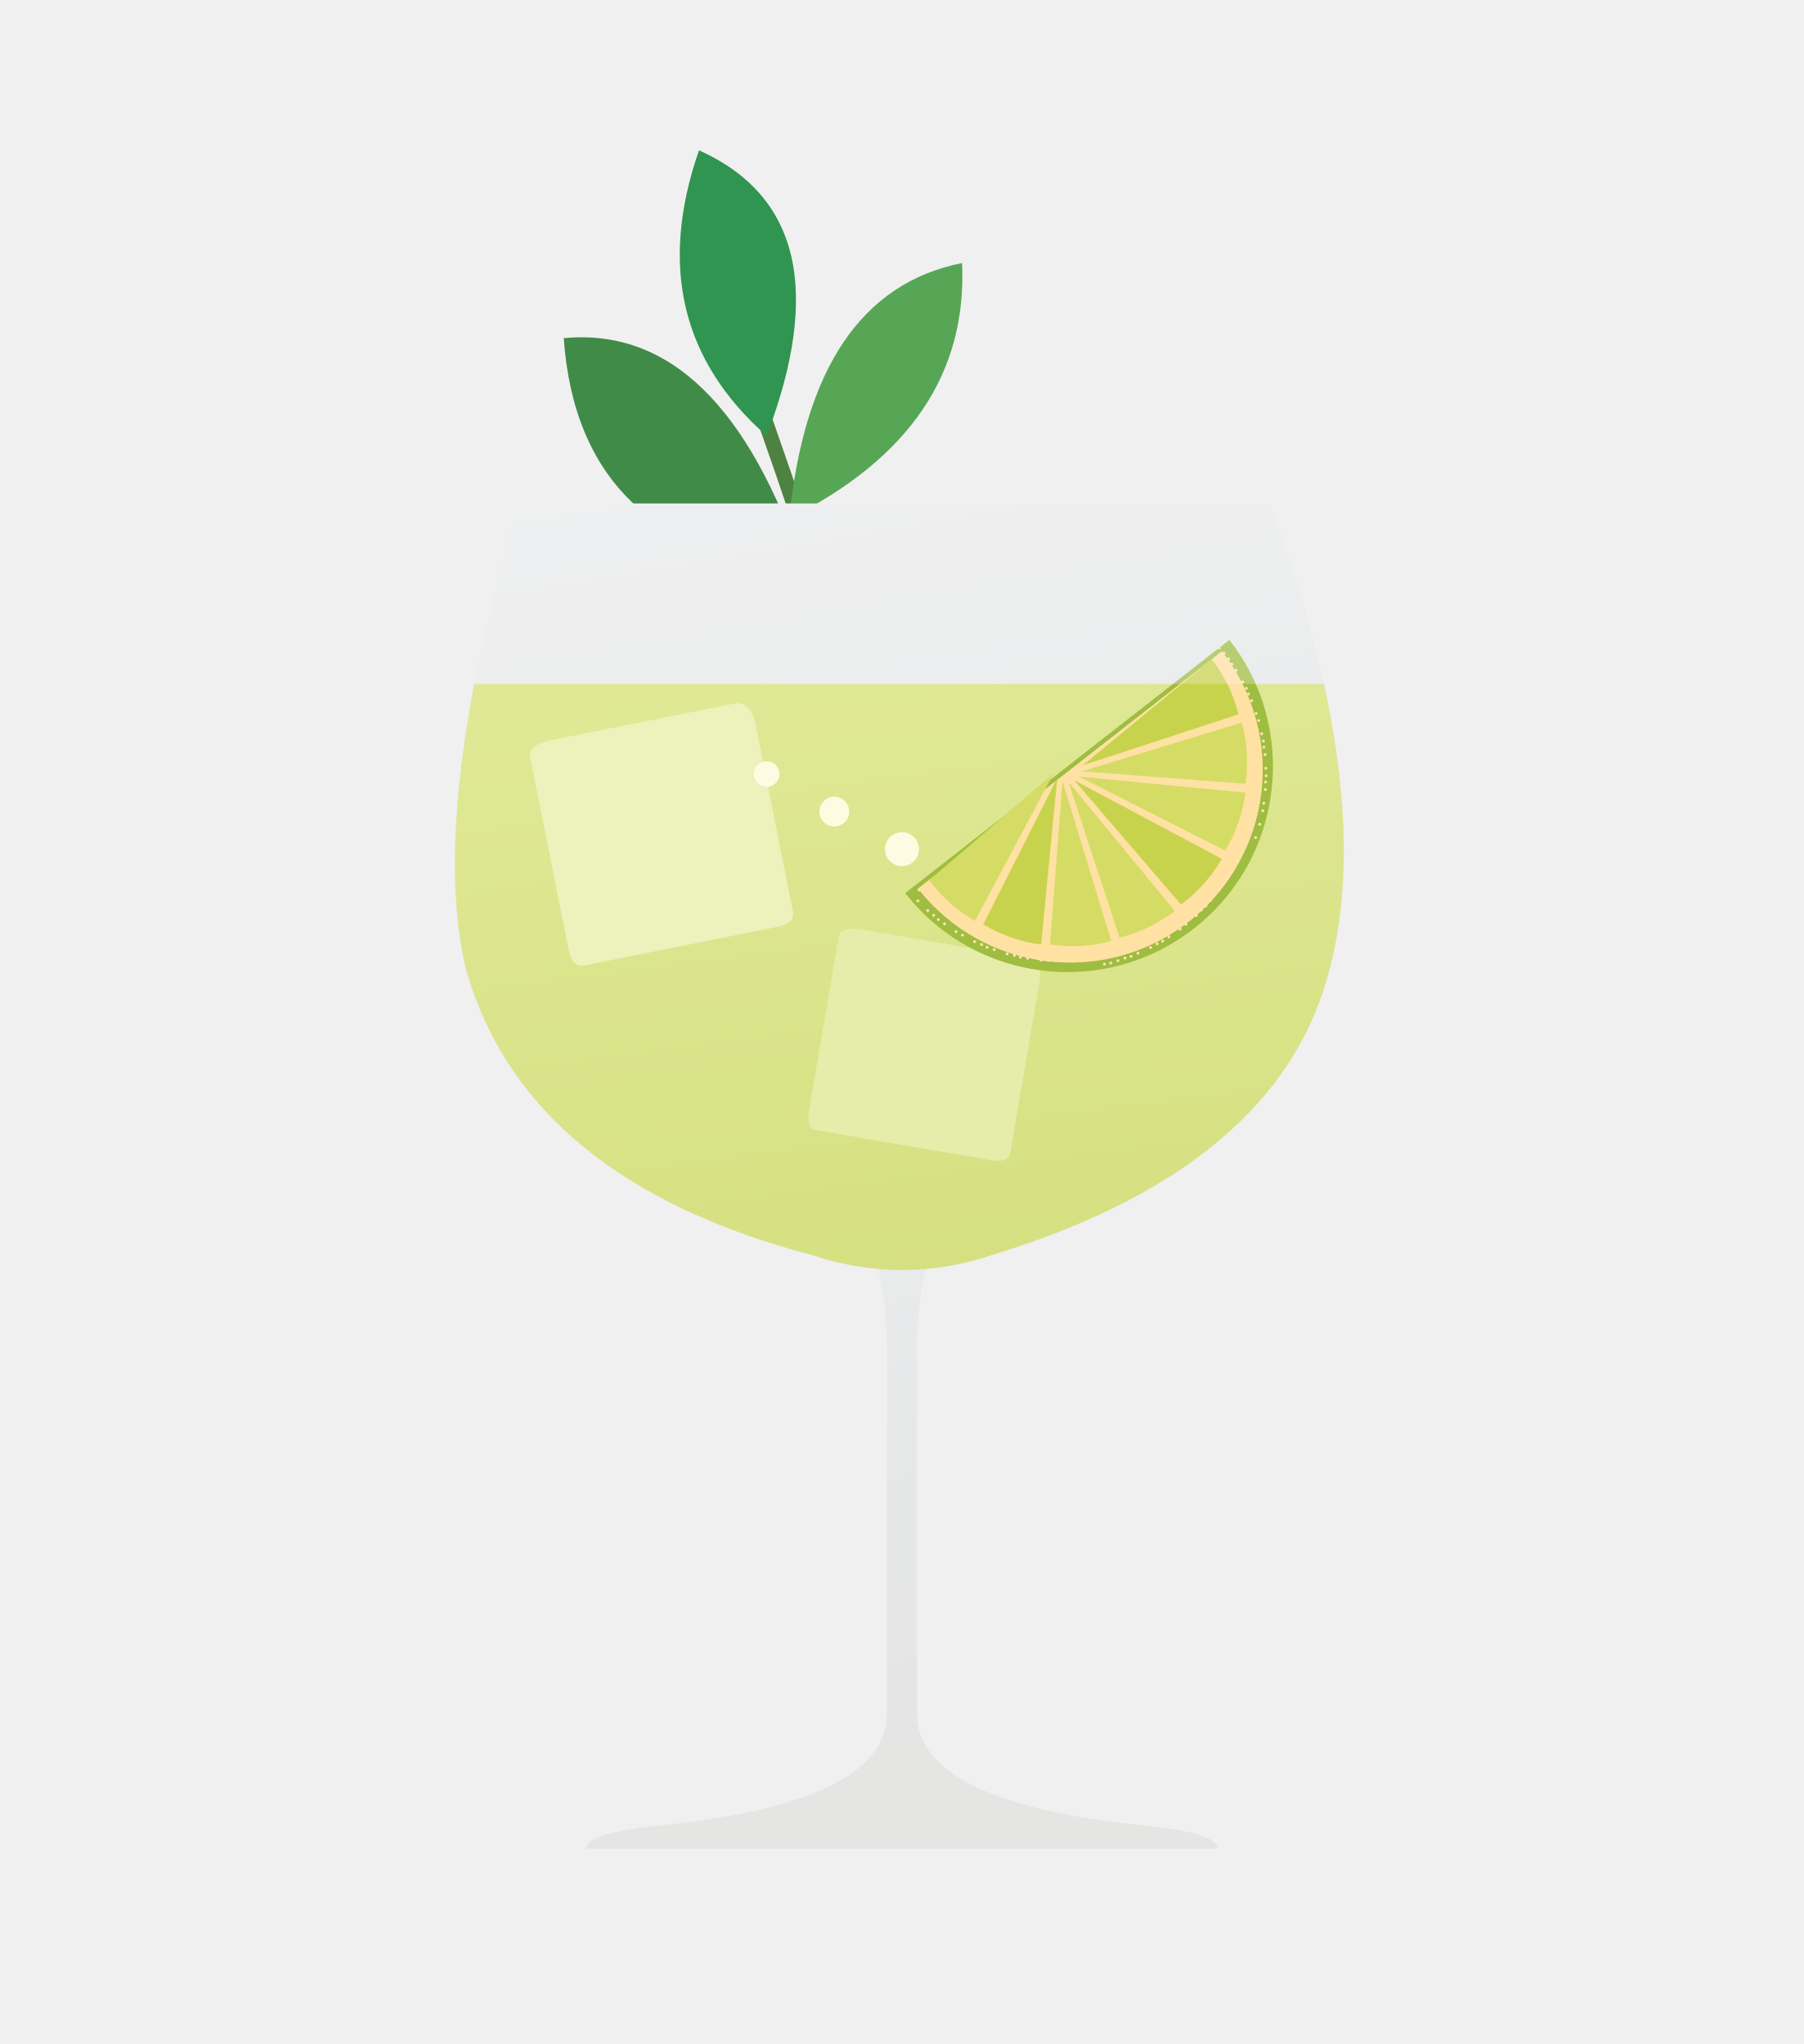
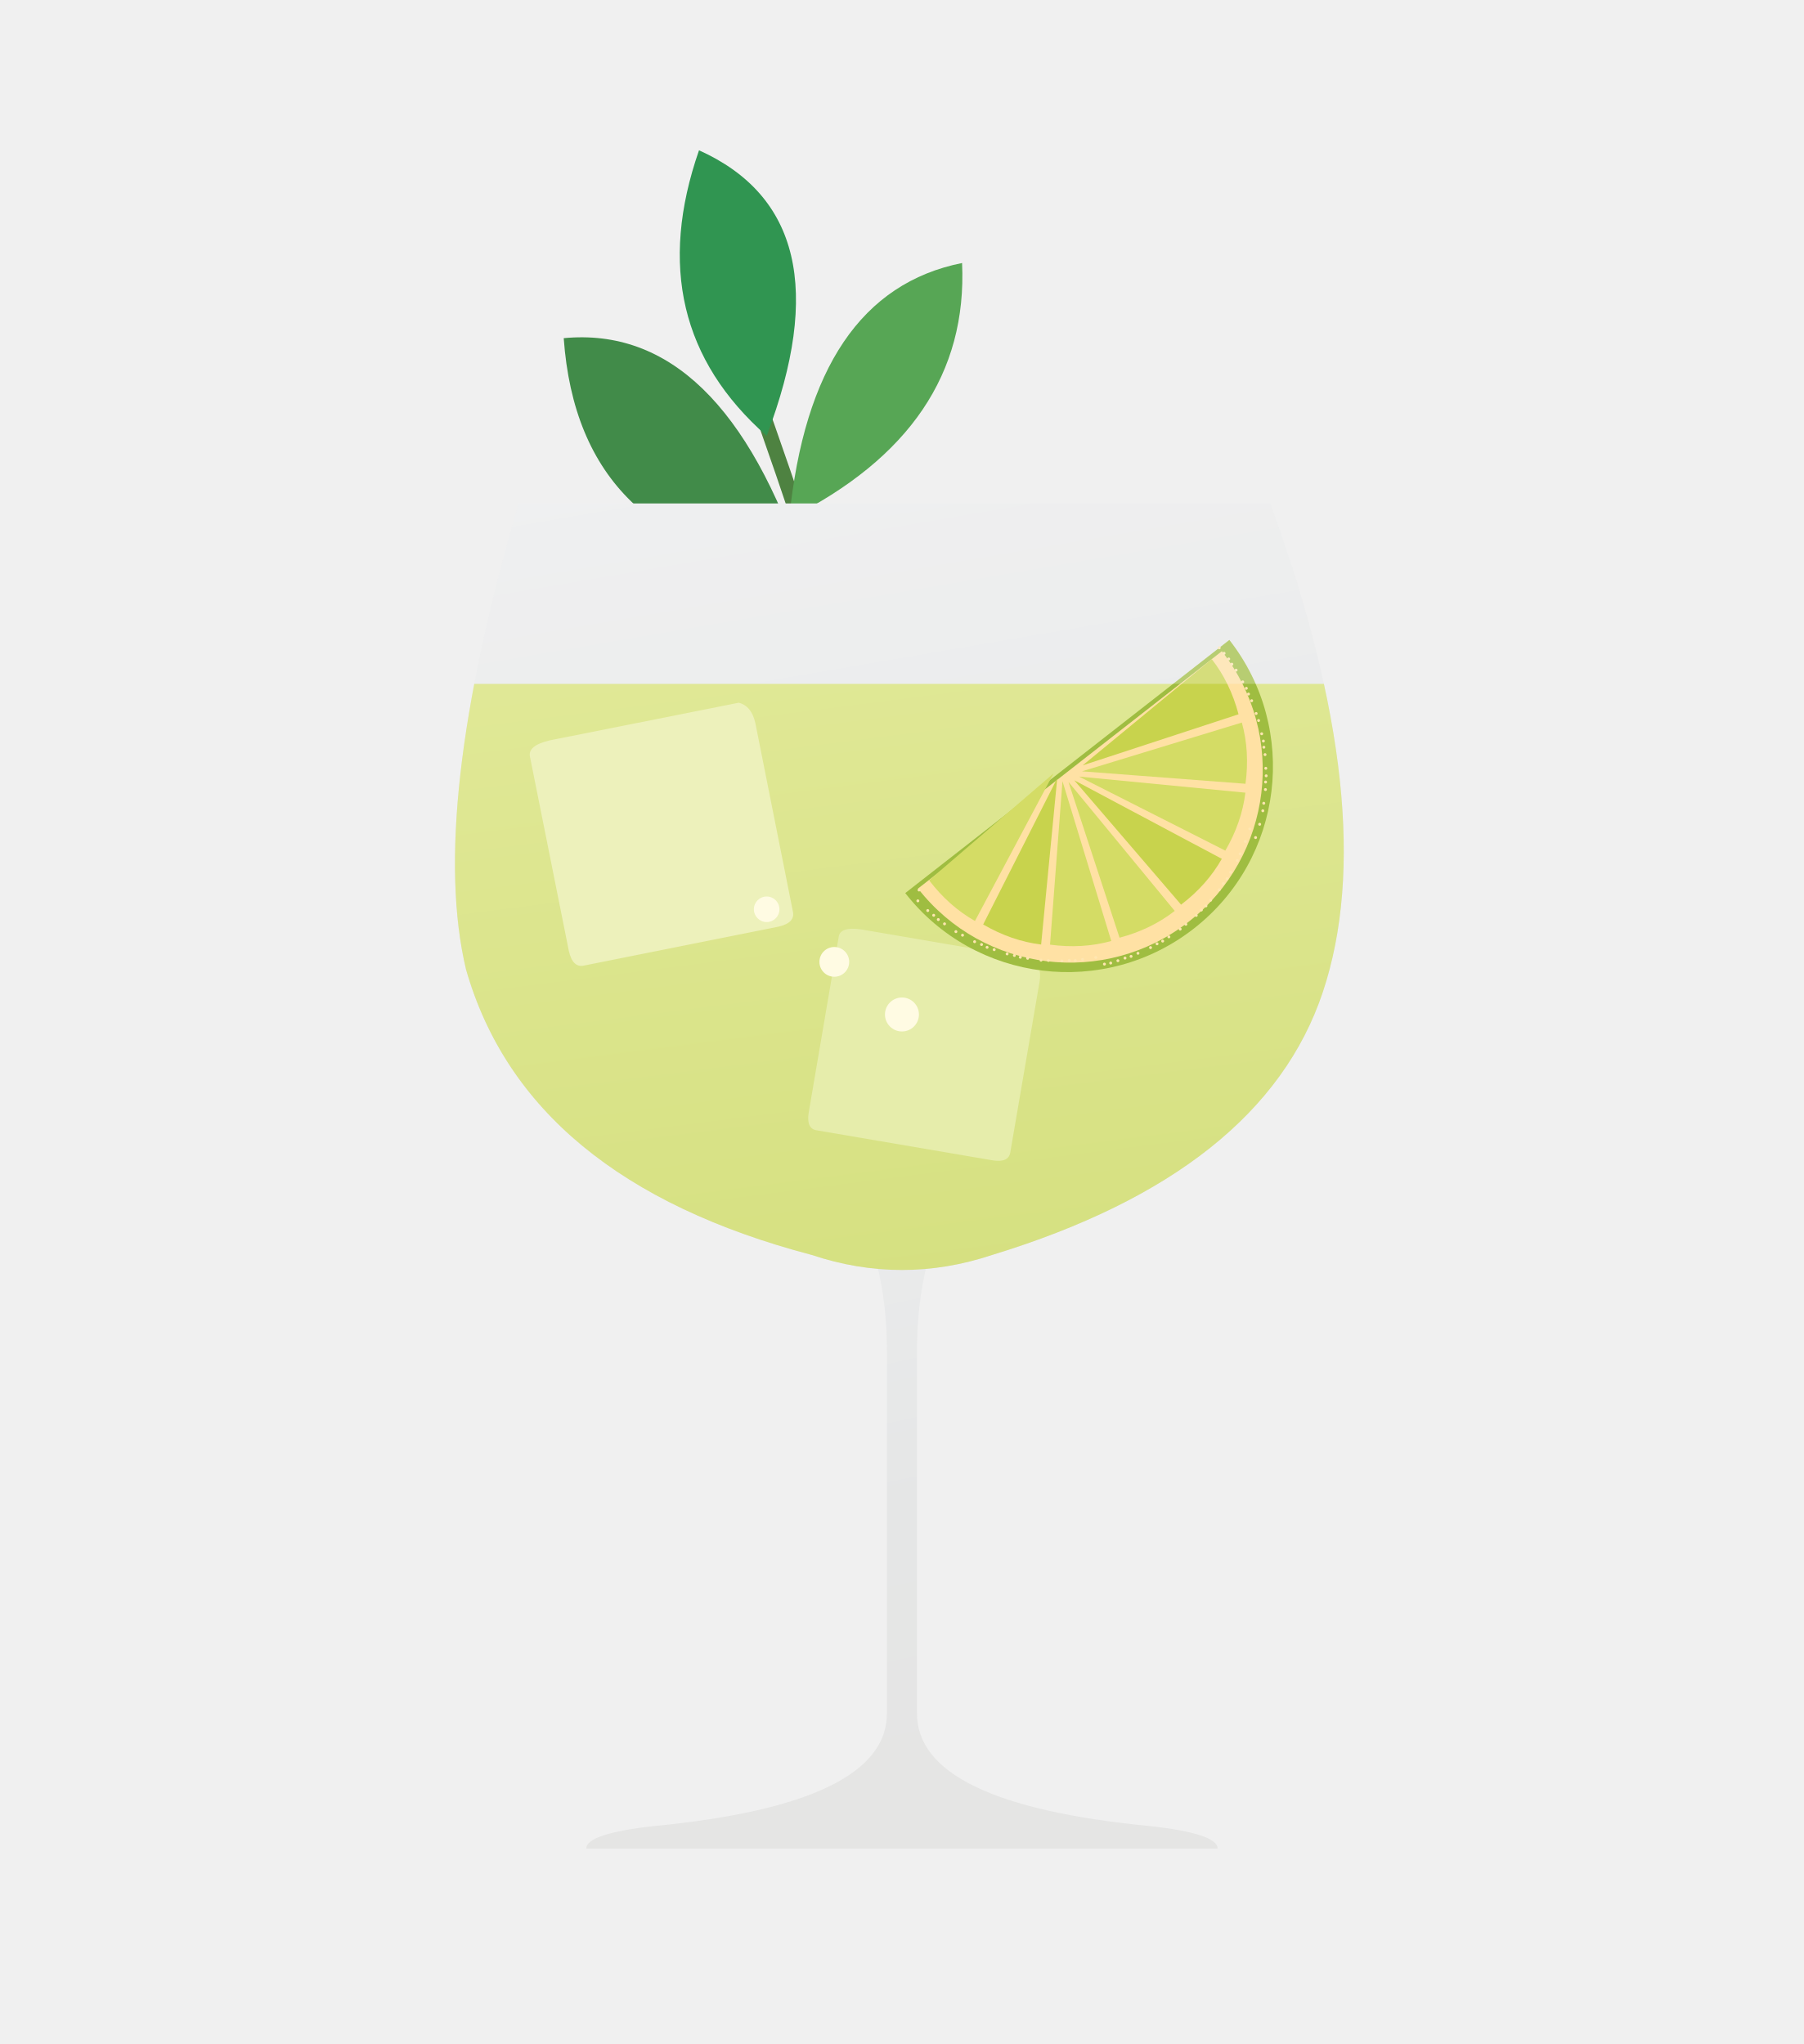
<svg xmlns="http://www.w3.org/2000/svg" viewBox="0 0 240 272">
  <defs>
    <linearGradient id="crystal" x2=".2" y2="1">
      <stop offset="0" stop-color="#ecedee" />
      <stop offset="0.58" stop-color="#e5e6e6" />
      <stop offset="1" stop-color="#e5e5e4" />
    </linearGradient>
    <clipPath id="bowl">
      <path d="M69 67H169Q184 108 176 132Q168 156 132 167Q120 171 108 167Q70 157 62 129Q57 108 69 67Z" fill="white" />
    </clipPath>
    <linearGradient id="pour" x2=".2" y2="1">
      <stop offset="0" stop-color="#e1e998" />
      <stop offset="1" stop-color="#cfdb73" />
    </linearGradient>
  </defs>
  <path d="M109 155Q118 163 118 180V228Q118 240 87 243Q78 244 78 246H162Q162 244 153 243Q122 240 122 228V180Q122 163 131 155Z" fill="url(#crystal)" />
  <path d="M119 109Q108 73 100 51" fill="none" stroke="#4e8241" stroke-width="2" />
  <path d="M107 76Q77 73 75 45Q96 43 107 76Z" fill="#418b49" />
  <path d="M102 58Q85 43 93 20Q113 29 102 58Z" fill="#309551" />
  <path d="M105 69Q108 39 128 35Q129 57 105 69Z" fill="#57a655" />
  <path d="M69 67H169Q184 108 176 132Q168 156 132 167Q120 171 108 167Q70 157 62 129Q57 108 69 67Z" fill="url(#crystal)" />
  <g clip-path="url(#bowl)">
    <path d="M10 91H230V235H10Z" fill="url(#pour)" />
-     <g class="art-ice" transform="translate(88 111) rotate(-13) scale(0.775)">
-       <path d="M-19-18Q-19-20-15-20L18-19Q20-18 20-15L19 18Q19 20 16 20L-18 19Q-20 19-20 16Z" fill="#edf1bb" />
+     <g class="art-ice">
+       <g transform="translate(88 111) rotate(-13) scale(0.775)">
+         <path d="M-19-18Q-19-20-15-20L18-19Q20-18 20-15L19 18Q19 20 16 20L-18 19Q-20 19-20 16Z" fill="#edf1bb" />
+       </g>
    </g>
-     <g transform="translate(123 139) rotate(8) scale(0.7)">
-       <path d="M-19-18Q-19-20-15-20L18-19Q20-18 20-15L19 18Q19 20 16 20L-18 19Q-20 19-20 16Z" fill="#e6edab" />
+     <g class="art-ice">
+       <g transform="translate(123 139) rotate(8) scale(0.7)">
+         <path d="M-19-18Q-19-20-15-20L18-19Q20-18 20-15L19 18Q19 20 16 20L-18 19Q-20 19-20 16Z" fill="#e6edab" />
+       </g>
    </g>
    <g transform="translate(142 102) rotate(-38) scale(.57)">
      <path d="M-48 0H48A48 48 0 0 1-48 0Z" fill="#9fbd41" />
      <path d="M-45 1H45A45 45 0 0 1-45 1Z" fill="#ffe1a4" />
      <g transform="rotate(0)">
        <path d="M3 2L42 1Q42 8 39 15Z" fill="#c8d34d" />
      </g>
      <g transform="rotate(22.5)">
        <path d="M3 2L42 1Q42 8 39 15Z" fill="#d4dc65" />
      </g>
      <g transform="rotate(45)">
        <path d="M3 2L42 1Q42 8 39 15Z" fill="#d4dc65" />
      </g>
      <g transform="rotate(67.5)">
        <path d="M3 2L42 1Q42 8 39 15Z" fill="#c8d34d" />
      </g>
      <g transform="rotate(90)">
        <path d="M3 2L42 1Q42 8 39 15Z" fill="#d4dc65" />
      </g>
      <g transform="rotate(112.5)">
        <path d="M3 2L42 1Q42 8 39 15Z" fill="#d4dc65" />
      </g>
      <g transform="rotate(135)">
        <path d="M3 2L42 1Q42 8 39 15Z" fill="#c8d34d" />
      </g>
      <g transform="rotate(157.5)">
        <path d="M3 2L42 1Q42 8 39 15Z" fill="#d4dc65" />
      </g>
      <ellipse cx="45" cy="0" rx="0.34" ry="0.34" fill="#ffe6b1" />
      <ellipse cx="-16.922" cy="43.537" rx="0.34" ry="0.34" fill="#ffe6b1" />
      <ellipse cx="34.235" cy="31.349" rx="0.34" ry="0.34" fill="#ffe6b1" />
      <ellipse cx="-41.362" cy="20.424" rx="0.34" ry="0.34" fill="#ffe6b1" />
      <ellipse cx="4.027" cy="45.663" rx="0.34" ry="0.34" fill="#ffe6b1" />
      <ellipse cx="43.741" cy="12.708" rx="0.34" ry="0.34" fill="#ffe6b1" />
      <ellipse cx="-27.515" cy="35.936" rx="0.34" ry="0.34" fill="#ffe6b1" />
      <ellipse cx="24.416" cy="40.125" rx="0.34" ry="0.34" fill="#ffe6b1" />
      <ellipse cx="-45.959" cy="8.17" rx="0.34" ry="0.34" fill="#ffe6b1" />
      <ellipse cx="-8.979" cy="45.513" rx="0.34" ry="0.34" fill="#ffe6b1" />
      <ellipse cx="38.924" cy="24.702" rx="0.34" ry="0.34" fill="#ffe6b1" />
      <ellipse cx="-36.891" cy="27.159" rx="0.34" ry="0.34" fill="#ffe6b1" />
      <ellipse cx="11.874" cy="43.944" rx="0.34" ry="0.34" fill="#ffe6b1" />
      <ellipse cx="44.972" cy="4.822" rx="0.34" ry="0.34" fill="#ffe6b1" />
      <ellipse cx="-21.573" cy="41.689" rx="0.34" ry="0.34" fill="#ffe6b1" />
      <ellipse cx="30.85" cy="34.993" rx="0.34" ry="0.34" fill="#ffe6b1" />
      <ellipse cx="-43.52" cy="15.978" rx="0.34" ry="0.34" fill="#ffe6b1" />
      <ellipse cx="-0.868" cy="46.062" rx="0.34" ry="0.34" fill="#ffe6b1" />
      <ellipse cx="42.35" cy="17.386" rx="0.34" ry="0.34" fill="#ffe6b1" />
      <ellipse cx="-31.348" cy="32.964" rx="0.34" ry="0.34" fill="#ffe6b1" />
      <ellipse cx="19.245" cy="40.898" rx="0.34" ry="0.34" fill="#ffe6b1" />
      <ellipse cx="-46.798" cy="3.24" rx="0.34" ry="0.34" fill="#ffe6b1" />
      <ellipse cx="-13.848" cy="44.516" rx="0.34" ry="0.34" fill="#ffe6b1" />
      <ellipse cx="36.248" cy="28.854" rx="0.34" ry="0.34" fill="#ffe6b1" />
      <ellipse cx="-39.775" cy="23.187" rx="0.34" ry="0.34" fill="#ffe6b1" />
      <ellipse cx="7.157" cy="45.187" rx="0.34" ry="0.34" fill="#ffe6b1" />
      <ellipse cx="44.427" cy="9.638" rx="0.34" ry="0.34" fill="#ffe6b1" />
      <ellipse cx="-24.918" cy="37.675" rx="0.34" ry="0.34" fill="#ffe6b1" />
      <ellipse cx="27.077" cy="38.27" rx="0.34" ry="0.34" fill="#ffe6b1" />
      <ellipse cx="-45.198" cy="11.303" rx="0.34" ry="0.34" fill="#ffe6b1" />
      <ellipse cx="-5.803" cy="45.935" rx="0.34" ry="0.34" fill="#ffe6b1" />
      <ellipse cx="40.457" cy="21.912" rx="0.34" ry="0.34" fill="#ffe6b1" />
      <ellipse cx="-34.859" cy="29.583" rx="0.34" ry="0.34" fill="#ffe6b1" />
      <ellipse cx="14.851" cy="42.934" rx="0.34" ry="0.34" fill="#ffe6b1" />
      <ellipse cx="45.108" cy="1.701" rx="0.34" ry="0.34" fill="#ffe6b1" />
      <ellipse cx="-18.606" cy="42.997" rx="0.34" ry="0.34" fill="#ffe6b1" />
      <ellipse cx="33.129" cy="32.715" rx="0.34" ry="0.34" fill="#ffe6b1" />
      <ellipse cx="-42.23" cy="18.908" rx="0.34" ry="0.34" fill="#ffe6b1" />
      <ellipse cx="2.31" cy="45.922" rx="0.34" ry="0.34" fill="#ffe6b1" />
      <ellipse cx="43.364" cy="14.392" rx="0.34" ry="0.34" fill="#ffe6b1" />
      <ellipse cx="-28.939" cy="34.981" rx="0.34" ry="0.34" fill="#ffe6b1" />
      <ellipse cx="21.98" cy="39.393" rx="0.34" ry="0.34" fill="#ffe6b1" />
      <ellipse cx="-46.373" cy="6.451" rx="0.34" ry="0.34" fill="#ffe6b1" />
      <ellipse cx="-10.72" cy="45.278" rx="0.34" ry="0.34" fill="#ffe6b1" />
      <ellipse cx="38.08" cy="26.231" rx="0.34" ry="0.34" fill="#ffe6b1" />
      <ellipse cx="-38.004" cy="25.828" rx="0.34" ry="0.34" fill="#ffe6b1" />
      <ellipse cx="10.24" cy="44.497" rx="0.34" ry="0.34" fill="#ffe6b1" />
      <ellipse cx="44.897" cy="6.534" rx="0.34" ry="0.34" fill="#ffe6b1" />
      <ellipse cx="-22.212" cy="39.228" rx="0.34" ry="0.34" fill="#ffe6b1" />
      <ellipse cx="29.598" cy="36.239" rx="0.34" ry="0.34" fill="#ffe6b1" />
      <ellipse cx="-44.224" cy="14.369" rx="0.34" ry="0.34" fill="#ffe6b1" />
      <ellipse cx="-2.612" cy="46.136" rx="0.34" ry="0.34" fill="#ffe6b1" />
      <ellipse cx="41.792" cy="19.028" rx="0.34" ry="0.34" fill="#ffe6b1" />
      <ellipse cx="-32.668" cy="31.857" rx="0.34" ry="0.34" fill="#ffe6b1" />
      <ellipse cx="17.745" cy="41.723" rx="0.34" ry="0.34" fill="#ffe6b1" />
      <ellipse cx="-45.028" cy="1.415" rx="0.34" ry="0.34" fill="#ffe6b1" />
      <ellipse cx="-15.563" cy="44.094" rx="0.34" ry="0.34" fill="#ffe6b1" />
      <ellipse cx="35.241" cy="30.291" rx="0.34" ry="0.34" fill="#ffe6b1" />
      <ellipse cx="-40.744" cy="21.737" rx="0.34" ry="0.34" fill="#ffe6b1" />
      <ellipse cx="5.465" cy="45.563" rx="0.34" ry="0.34" fill="#ffe6b1" />
      <ellipse cx="44.167" cy="11.34" rx="0.34" ry="0.34" fill="#ffe6b1" />
      <ellipse cx="-26.402" cy="36.823" rx="0.34" ry="0.34" fill="#ffe6b1" />
      <ellipse cx="24.599" cy="37.706" rx="0.34" ry="0.34" fill="#ffe6b1" />
      <ellipse cx="-45.729" cy="9.62" rx="0.34" ry="0.34" fill="#ffe6b1" />
      <ellipse cx="-7.553" cy="45.822" rx="0.34" ry="0.34" fill="#ffe6b1" />
      <ellipse cx="39.723" cy="23.492" rx="0.34" ry="0.34" fill="#ffe6b1" />
      <ellipse cx="-36.059" cy="28.335" rx="0.34" ry="0.34" fill="#ffe6b1" />
      <ellipse cx="13.263" cy="43.597" rx="0.34" ry="0.34" fill="#ffe6b1" />
      <ellipse cx="45.151" cy="3.411" rx="0.34" ry="0.34" fill="#ffe6b1" />
      <ellipse cx="-20.274" cy="42.391" rx="0.34" ry="0.34" fill="#ffe6b1" />
    </g>
    <path d="M10 0H230V91H10Z" fill="#f8f8f8" opacity="0.27" />
  </g>
-   <circle class="art-bubble art-bubble-extra" cx="102" cy="103" r="1.70" fill="#fffbe3" />
-   <circle class="art-bubble art-bubble-extra" cx="111" cy="108" r="1.98" fill="#fffbe3" />
-   <circle class="art-bubble art-bubble-extra" cx="120" cy="113" r="2.26" fill="#fffbe3" />
+   <circle class="art-bubble art-bubble-extra" cx="102" cy="121" r="1.70" fill="#fffbe3" style="--rise: -29px; animation-delay: -0.45s; animation-duration: 3.45s" />
+   <circle class="art-bubble art-bubble-extra" cx="111" cy="128" r="1.98" fill="#fffbe3" style="--rise: -36px; animation-delay: -1.82s; animation-duration: 3.64s" />
+   <circle class="art-bubble art-bubble-extra" cx="120" cy="135" r="2.26" fill="#fffbe3" style="--rise: -43px; animation-delay: -3.19s; animation-duration: 3.82s" />
</svg>
